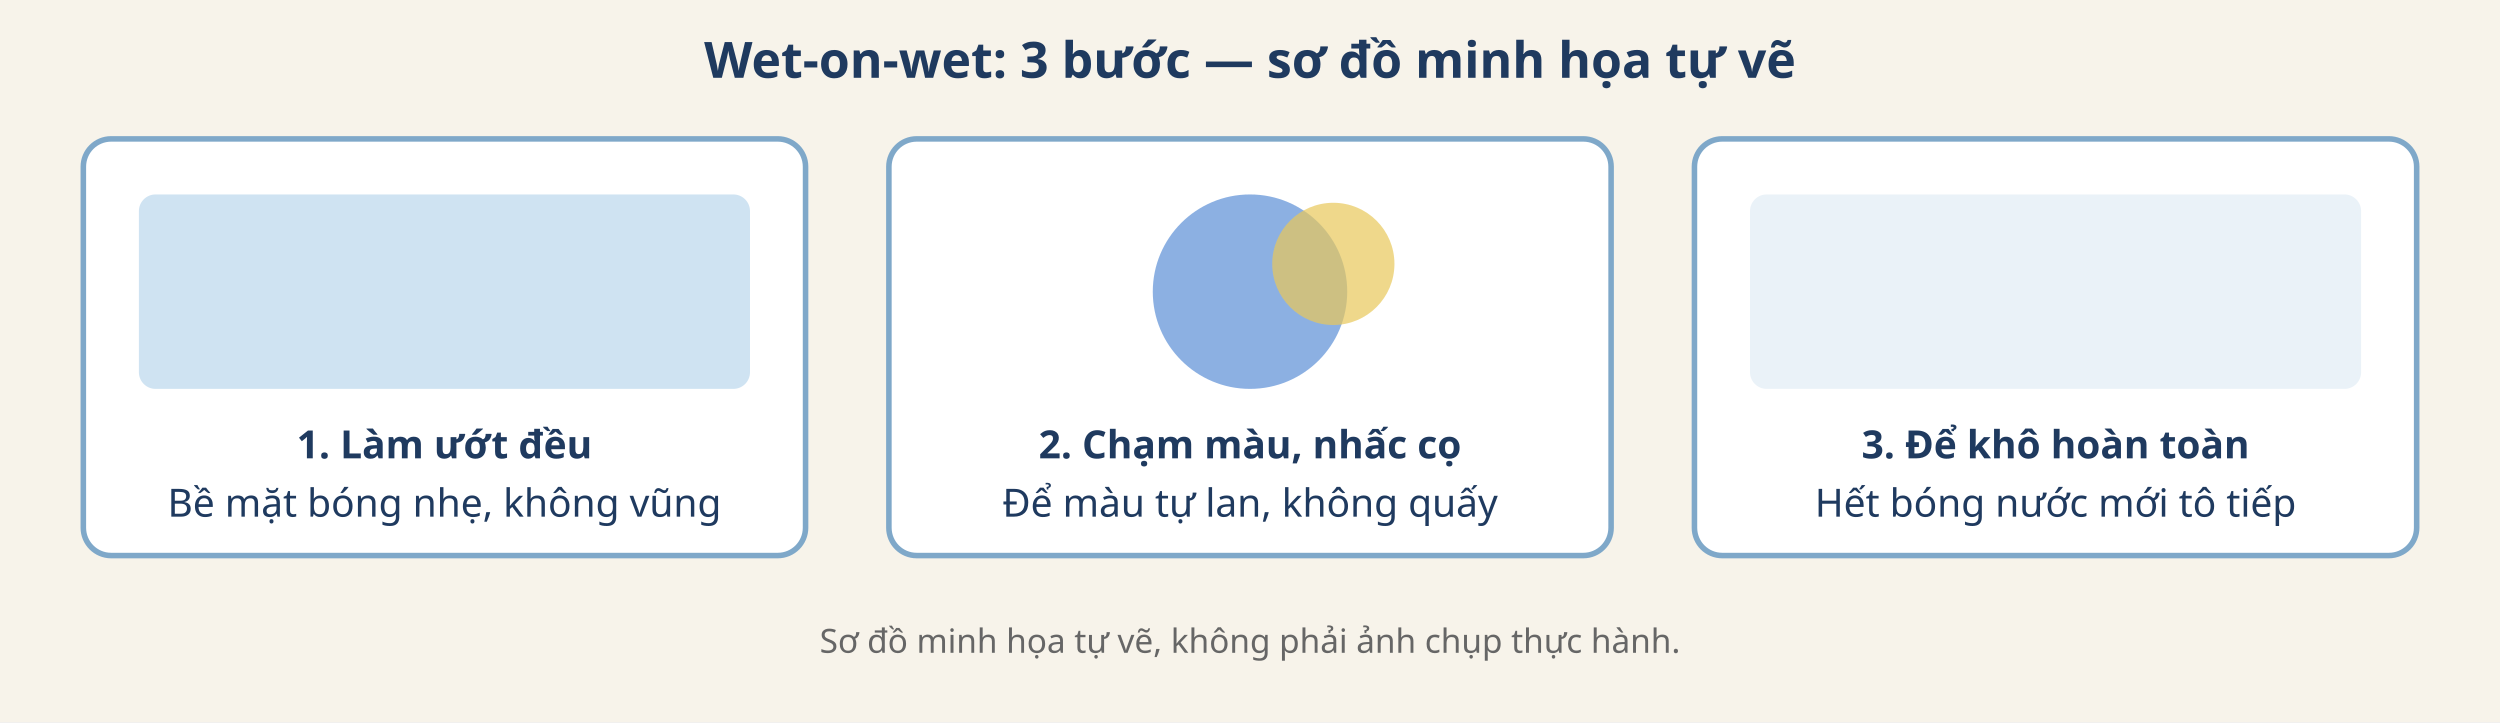
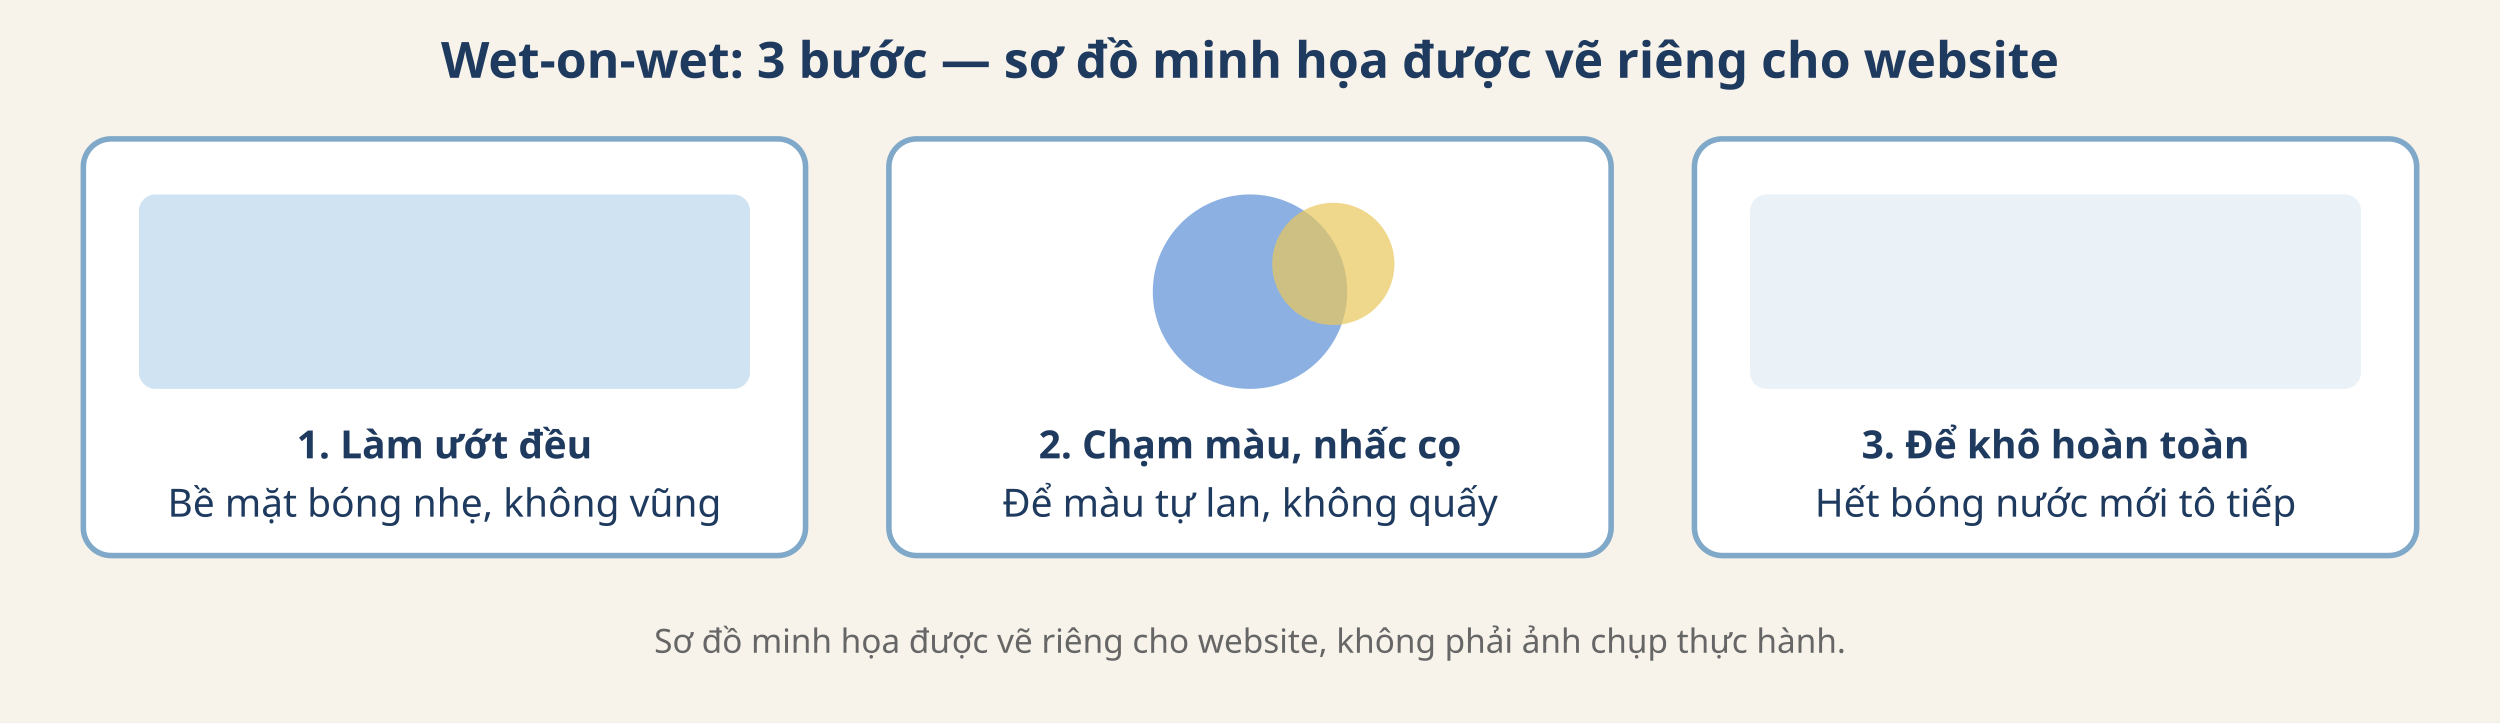
<svg xmlns="http://www.w3.org/2000/svg" width="900" height="260" viewBox="0 0 900 260" role="img" aria-label="Sơ đồ minh họa 3 bước wet-on-wet: làm ướt đều, chạm màu, để khô">
  <rect width="900" height="260" fill="#f7f3ea" />
-   <text x="450" y="28" text-anchor="middle" font-family="sans-serif" font-size="18" font-weight="bold" fill="#1f3a5f">Wet-on-wet: 3 bước — sơ đồ minh họa tự vẽ</text>
+   <text x="450" y="28" text-anchor="middle" font-family="sans-serif" font-size="18" font-weight="bold" fill="#1f3a5f">Wet-on-wet: 3 bước — sơ đồ minh họa được vẽ riêng cho website</text>
  <g font-family="sans-serif" font-size="14" fill="#1f3a5f">
    <rect x="30" y="50" width="260" height="150" rx="10" fill="#ffffff" stroke="#7fa8c9" stroke-width="2" />
    <rect x="50" y="70" width="220" height="70" rx="6" fill="#cfe3f2" />
    <text x="160" y="165" text-anchor="middle" font-weight="bold">1. Làm ướt đều</text>
    <text x="160" y="186" text-anchor="middle">Bề mặt bóng nhẹ, không vũng</text>
    <rect x="320" y="50" width="260" height="150" rx="10" fill="#ffffff" stroke="#7fa8c9" stroke-width="2" />
    <circle cx="450" cy="105" r="35" fill="#5b8fd6" opacity="0.7" />
    <circle cx="480" cy="95" r="22" fill="#e8c85a" opacity="0.7" />
    <text x="450" y="165" text-anchor="middle" font-weight="bold">2. Chạm màu, nhấc cọ</text>
    <text x="450" y="186" text-anchor="middle">Để màu tự lan, không quấy</text>
    <rect x="610" y="50" width="260" height="150" rx="10" fill="#ffffff" stroke="#7fa8c9" stroke-width="2" />
    <rect x="630" y="70" width="220" height="70" rx="6" fill="#eaf2f8" />
    <text x="740" y="165" text-anchor="middle" font-weight="bold">3. Để khô hoàn toàn</text>
    <text x="740" y="186" text-anchor="middle">Hết bóng nước mới tô tiếp</text>
  </g>
-   <text x="450" y="235" text-anchor="middle" font-family="sans-serif" font-size="12" fill="#666666">Sơ đồ minh họa tự vẽ, không phải ảnh chụp thực hành.</text>
+   <text x="450" y="235" text-anchor="middle" font-family="sans-serif" font-size="12" fill="#666666">Sơ đồ minh họa được vẽ riêng cho website, không phải ảnh chụp thực hành.</text>
</svg>
